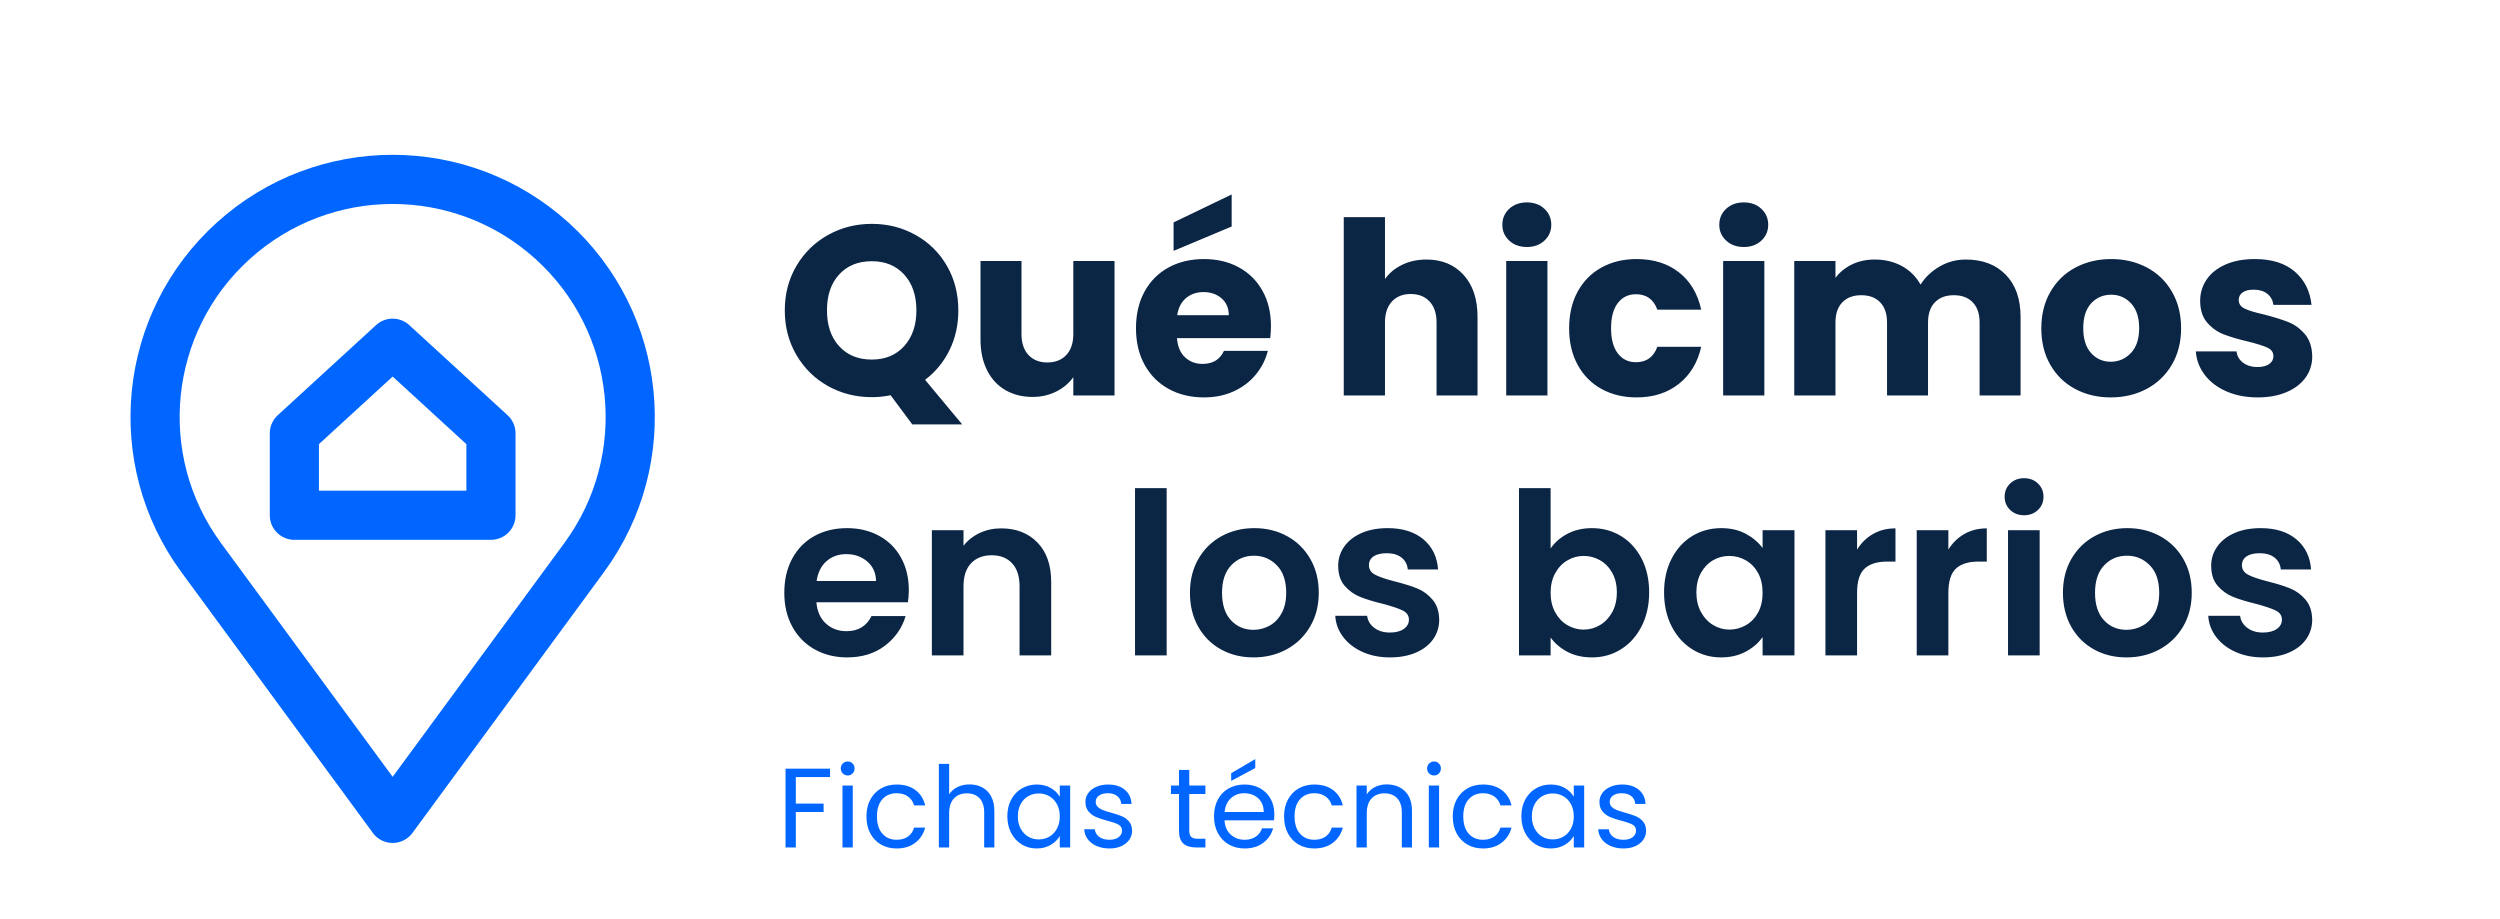
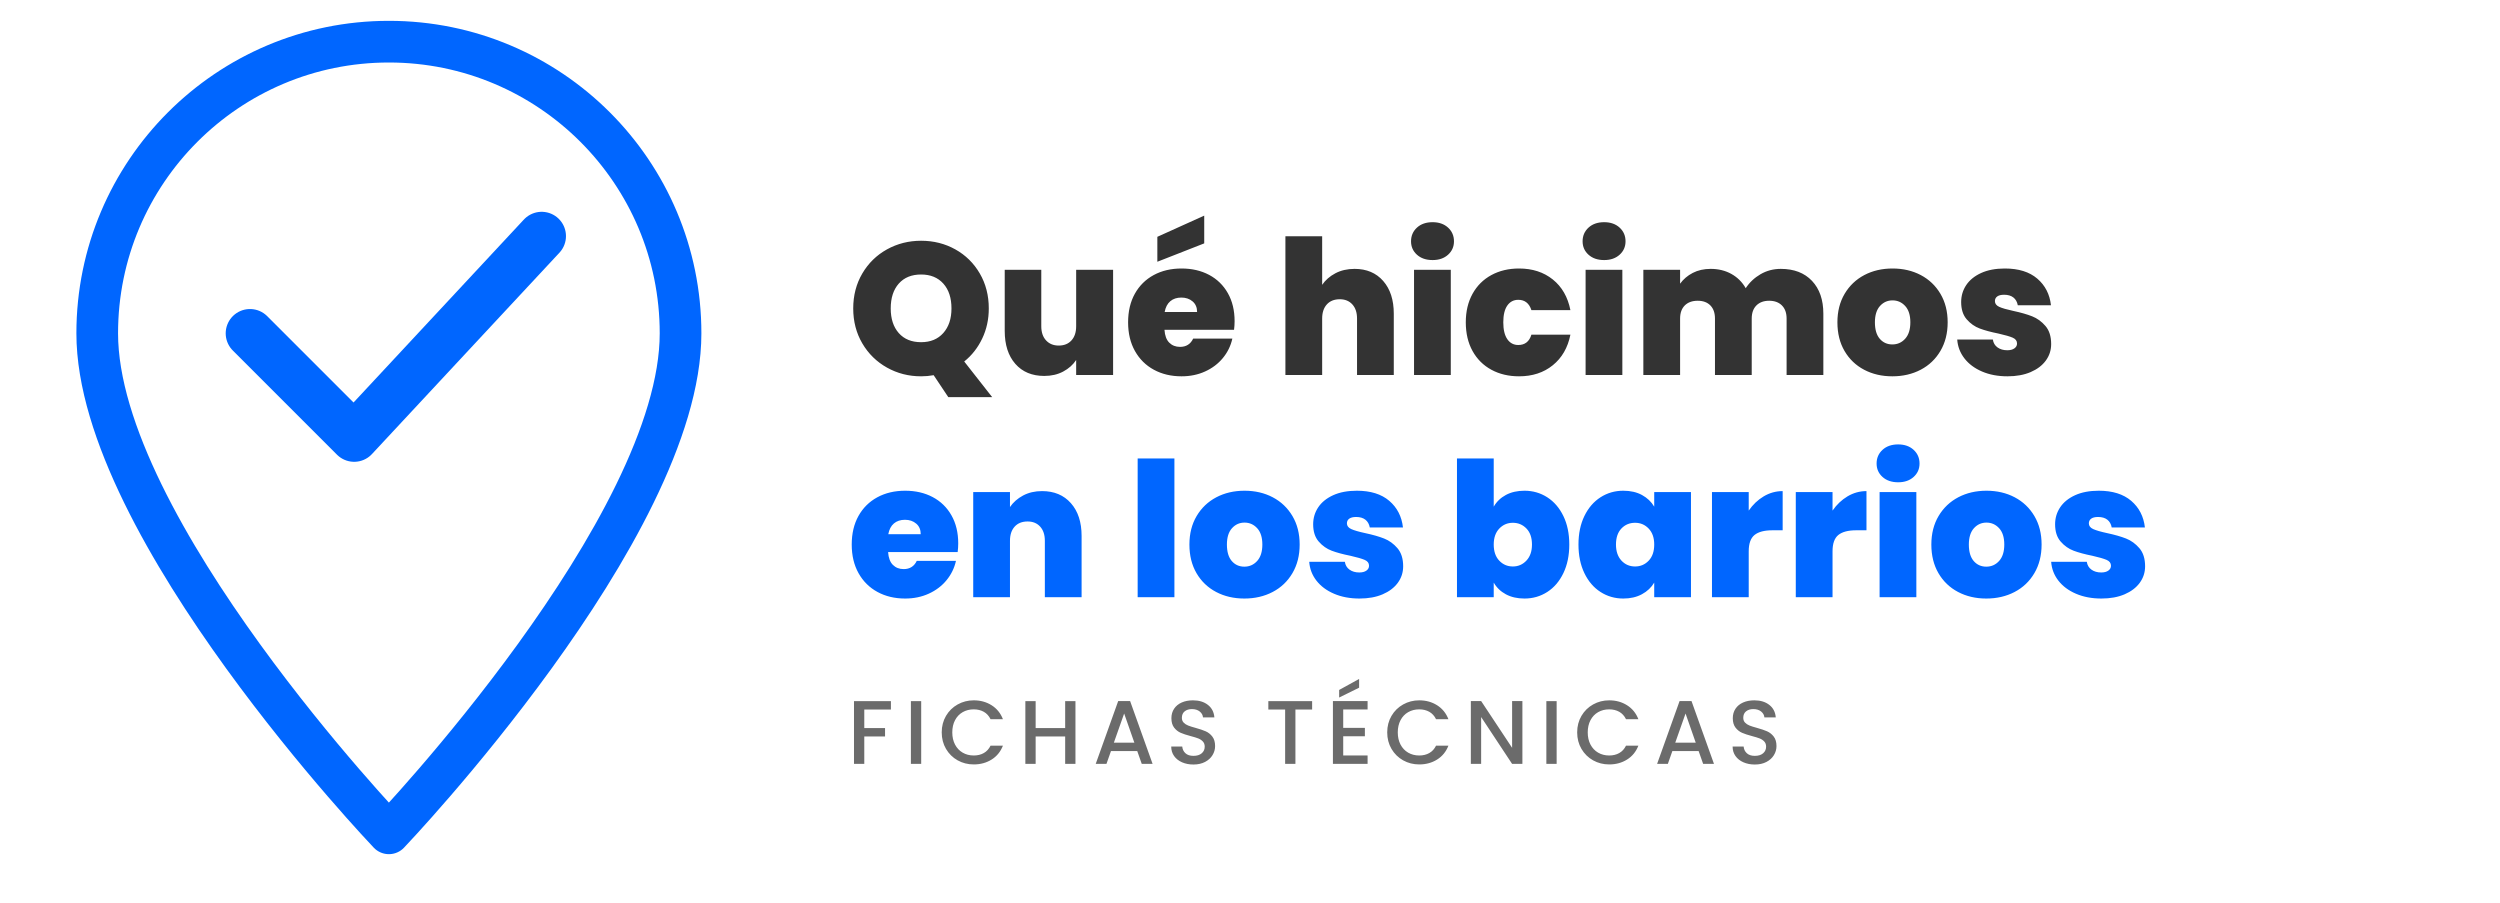
- <svg xmlns="http://www.w3.org/2000/svg" viewBox="0 0 354 130" width="354" height="130">
-   <g transform="translate(-2.4 8) scale(1.16)">
-     <g fill="none" stroke="#0066ff" stroke-width="6" stroke-linecap="round" stroke-linejoin="round">
-       <path d="M50.00 93.00 L73.38 61.16 A29.00 29.00 0 1 0 26.62 61.16 Z" />
-       <path d="M38 46 L50 35 L62 46 V56 H38 Z" />
-     </g>
-   </g>
-   <path d="M129.181 60.096 126.11 55.966Q124.744 56.239 123.447 56.239Q120.069 56.239 117.253 54.669Q114.437 53.099 112.782 50.283Q111.126 47.467 111.126 43.952Q111.126 40.436 112.782 37.638Q114.437 34.839 117.253 33.269Q120.069 31.699 123.447 31.699Q126.826 31.699 129.642 33.269Q132.458 34.839 134.079 37.638Q135.7 40.436 135.7 43.952Q135.7 47.024 134.455 49.566Q133.209 52.109 130.99 53.782L136.246 60.096ZM123.447 50.915Q126.314 50.915 128.038 49.003Q129.762 47.092 129.762 43.952Q129.762 40.778 128.038 38.883Q126.314 36.989 123.447 36.989Q120.546 36.989 118.823 38.866Q117.099 40.744 117.099 43.952Q117.099 47.126 118.823 49.02Q120.546 50.915 123.447 50.915ZM157.817 36.955V56.0H151.981V53.406Q151.093 54.669 149.575 55.437Q148.056 56.205 146.213 56.205Q144.028 56.205 142.356 55.232Q140.683 54.259 139.762 52.416Q138.84 50.573 138.84 48.082V36.955H144.643V47.297Q144.643 49.208 145.632 50.266Q146.622 51.324 148.295 51.324Q150.001 51.324 150.991 50.266Q151.981 49.208 151.981 47.297V36.955ZM179.865 47.877H166.657Q166.793 49.652 167.8 50.59Q168.807 51.529 170.275 51.529Q172.459 51.529 173.312 49.686H179.524Q179.046 51.563 177.801 53.065Q176.555 54.567 174.678 55.42Q172.8 56.273 170.48 56.273Q167.681 56.273 165.496 55.078Q163.312 53.884 162.083 51.665Q160.855 49.447 160.855 46.478Q160.855 43.508 162.066 41.29Q163.278 39.071 165.462 37.877Q167.647 36.682 170.48 36.682Q173.244 36.682 175.394 37.842Q177.545 39.003 178.756 41.153Q179.968 43.303 179.968 46.17Q179.968 46.99 179.865 47.877ZM173.995 44.634Q173.995 43.133 172.971 42.245Q171.947 41.358 170.411 41.358Q168.944 41.358 167.937 42.211Q166.93 43.064 166.691 44.634ZM174.405 32.074 166.179 35.522V31.494L174.405 27.535ZM209.218 44.873V56.0H203.416V45.658Q203.416 43.747 202.426 42.689Q201.436 41.631 199.764 41.631Q198.091 41.631 197.101 42.689Q196.112 43.747 196.112 45.658V56.0H190.275V30.743H196.112V39.515Q196.999 38.252 198.535 37.501Q200.071 36.75 201.982 36.75Q205.259 36.75 207.238 38.918Q209.218 41.085 209.218 44.873ZM212.733 31.835Q212.733 30.47 213.706 29.566Q214.679 28.661 216.215 28.661Q217.716 28.661 218.689 29.566Q219.662 30.47 219.662 31.835Q219.662 33.167 218.689 34.071Q217.716 34.976 216.215 34.976Q214.679 34.976 213.706 34.071Q212.733 33.167 212.733 31.835ZM219.116 36.955V56.0H213.279V36.955ZM231.744 36.682Q235.328 36.682 237.734 38.559Q240.14 40.436 240.891 43.849H234.679Q233.894 41.665 231.642 41.665Q230.038 41.665 229.082 42.911Q228.126 44.157 228.126 46.478Q228.126 48.798 229.082 50.044Q230.038 51.29 231.642 51.29Q233.894 51.29 234.679 49.106H240.891Q240.14 52.45 237.717 54.362Q235.294 56.273 231.744 56.273Q228.945 56.273 226.778 55.078Q224.611 53.884 223.399 51.665Q222.188 49.447 222.188 46.478Q222.188 43.508 223.399 41.29Q224.611 39.071 226.778 37.877Q228.945 36.682 231.744 36.682ZM243.451 31.835Q243.451 30.47 244.424 29.566Q245.396 28.661 246.932 28.661Q248.434 28.661 249.407 29.566Q250.379 30.47 250.379 31.835Q250.379 33.167 249.407 34.071Q248.434 34.976 246.932 34.976Q245.396 34.976 244.424 34.071Q243.451 33.167 243.451 31.835ZM249.833 36.955V56.0H243.997V36.955ZM286.114 44.873V56.0H280.312V45.658Q280.312 43.815 279.339 42.808Q278.367 41.802 276.66 41.802Q274.954 41.802 273.981 42.808Q273.008 43.815 273.008 45.658V56.0H267.206V45.658Q267.206 43.815 266.233 42.808Q265.26 41.802 263.554 41.802Q261.847 41.802 260.875 42.808Q259.902 43.815 259.902 45.658V56.0H254.066V36.955H259.902V39.344Q260.789 38.15 262.223 37.45Q263.656 36.75 265.465 36.75Q267.615 36.75 269.305 37.672Q270.994 38.593 271.95 40.3Q272.94 38.73 274.646 37.74Q276.353 36.75 278.367 36.75Q281.916 36.75 284.015 38.901Q286.114 41.051 286.114 44.873ZM289.05 46.478Q289.05 43.542 290.346 41.307Q291.643 39.071 293.896 37.877Q296.149 36.682 298.947 36.682Q301.746 36.682 303.999 37.877Q306.251 39.071 307.548 41.307Q308.845 43.542 308.845 46.478Q308.845 49.413 307.531 51.648Q306.217 53.884 303.948 55.078Q301.678 56.273 298.879 56.273Q296.08 56.273 293.845 55.078Q291.609 53.884 290.329 51.665Q289.05 49.447 289.05 46.478ZM302.907 46.478Q302.907 44.191 301.763 42.962Q300.62 41.733 298.947 41.733Q297.241 41.733 296.115 42.945Q294.988 44.157 294.988 46.478Q294.988 48.764 296.097 49.993Q297.207 51.222 298.879 51.222Q300.552 51.222 301.729 49.993Q302.907 48.764 302.907 46.478ZM310.927 49.754H316.695Q316.798 50.744 317.617 51.358Q318.436 51.973 319.631 51.973Q320.723 51.973 321.32 51.546Q321.917 51.119 321.917 50.437Q321.917 49.618 321.064 49.225Q320.211 48.833 318.299 48.355Q316.252 47.877 314.886 47.348Q313.521 46.819 312.531 45.675Q311.542 44.532 311.542 42.587Q311.542 40.948 312.446 39.6Q313.351 38.252 315.108 37.467Q316.866 36.682 319.289 36.682Q322.873 36.682 324.938 38.457Q327.003 40.232 327.31 43.167H321.917Q321.781 42.177 321.047 41.597Q320.313 41.017 319.119 41.017Q318.095 41.017 317.549 41.409Q317.003 41.802 317.003 42.484Q317.003 43.303 317.873 43.713Q318.743 44.123 320.586 44.532Q322.702 45.078 324.033 45.607Q325.365 46.136 326.371 47.314Q327.378 48.491 327.412 50.471Q327.412 52.143 326.474 53.457Q325.535 54.771 323.777 55.522Q322.02 56.273 319.699 56.273Q317.207 56.273 315.262 55.42Q313.316 54.567 312.19 53.082Q311.064 51.597 310.927 49.754Z" fill="#0b2545" />
-   <path d="M128.56 85.28H115.6Q115.76 87.2 116.944 88.288Q118.128 89.376 119.856 89.376Q122.352 89.376 123.408 87.232H128.24Q127.472 89.792 125.296 91.44Q123.12 93.088 119.952 93.088Q117.392 93.088 115.36 91.952Q113.328 90.816 112.192 88.736Q111.056 86.656 111.056 83.936Q111.056 81.184 112.176 79.104Q113.296 77.024 115.312 75.904Q117.328 74.784 119.952 74.784Q122.48 74.784 124.48 75.872Q126.48 76.96 127.584 78.96Q128.688 80.96 128.688 83.552Q128.688 84.512 128.56 85.28ZM124.048 82.272Q124.016 80.544 122.8 79.504Q121.584 78.464 119.824 78.464Q118.16 78.464 117.024 79.472Q115.888 80.48 115.632 82.272ZM148.848 82.4V92.8H144.368V83.008Q144.368 80.896 143.312 79.76Q142.256 78.624 140.432 78.624Q138.576 78.624 137.504 79.76Q136.432 80.896 136.432 83.008V92.8H131.952V75.072H136.432V77.28Q137.328 76.128 138.72 75.472Q140.112 74.816 141.776 74.816Q144.944 74.816 146.896 76.816Q148.848 78.816 148.848 82.4ZM165.2 69.12V92.8H160.72V69.12ZM168.496 83.936Q168.496 81.216 169.696 79.136Q170.896 77.056 172.976 75.92Q175.056 74.784 177.616 74.784Q180.176 74.784 182.256 75.92Q184.336 77.056 185.536 79.136Q186.736 81.216 186.736 83.936Q186.736 86.656 185.504 88.736Q184.272 90.816 182.176 91.952Q180.08 93.088 177.488 93.088Q174.928 93.088 172.88 91.952Q170.832 90.816 169.664 88.736Q168.496 86.656 168.496 83.936ZM182.128 83.936Q182.128 81.408 180.8 80.048Q179.472 78.688 177.552 78.688Q175.632 78.688 174.336 80.048Q173.04 81.408 173.04 83.936Q173.04 86.464 174.304 87.824Q175.568 89.184 177.488 89.184Q178.704 89.184 179.776 88.592Q180.848 88.0 181.488 86.816Q182.128 85.632 182.128 83.936ZM189.072 87.2H193.584Q193.712 88.224 194.592 88.896Q195.472 89.568 196.784 89.568Q198.064 89.568 198.784 89.056Q199.504 88.544 199.504 87.744Q199.504 86.88 198.624 86.448Q197.744 86.016 195.824 85.504Q193.84 85.024 192.576 84.512Q191.312 84.0 190.4 82.944Q189.488 81.888 189.488 80.096Q189.488 78.624 190.336 77.408Q191.184 76.192 192.768 75.488Q194.352 74.784 196.496 74.784Q199.664 74.784 201.552 76.368Q203.44 77.952 203.632 80.64H199.344Q199.248 79.584 198.464 78.96Q197.68 78.336 196.368 78.336Q195.152 78.336 194.496 78.784Q193.84 79.232 193.84 80.032Q193.84 80.928 194.736 81.392Q195.632 81.856 197.52 82.336Q199.44 82.816 200.688 83.328Q201.936 83.84 202.848 84.912Q203.76 85.984 203.792 87.744Q203.792 89.28 202.944 90.496Q202.096 91.712 200.512 92.4Q198.928 93.088 196.816 93.088Q194.64 93.088 192.912 92.304Q191.184 91.52 190.176 90.176Q189.168 88.832 189.072 87.2ZM225.424 74.784Q227.696 74.784 229.536 75.904Q231.376 77.024 232.448 79.088Q233.52 81.152 233.52 83.872Q233.52 86.592 232.448 88.688Q231.376 90.784 229.536 91.936Q227.696 93.088 225.424 93.088Q223.44 93.088 221.952 92.304Q220.464 91.52 219.568 90.272V92.8H215.088V69.12H219.568V77.664Q220.432 76.384 221.952 75.584Q223.472 74.784 225.424 74.784ZM224.24 78.72Q223.024 78.72 221.952 79.344Q220.88 79.968 220.224 81.152Q219.568 82.336 219.568 83.936Q219.568 85.536 220.224 86.72Q220.88 87.904 221.952 88.528Q223.024 89.152 224.24 89.152Q225.488 89.152 226.56 88.512Q227.632 87.872 228.288 86.688Q228.944 85.504 228.944 83.872Q228.944 82.272 228.288 81.104Q227.632 79.936 226.56 79.328Q225.488 78.72 224.24 78.72ZM243.728 74.784Q245.712 74.784 247.2 75.584Q248.688 76.384 249.584 77.6V75.072H254.096V92.8H249.584V90.208Q248.72 91.456 247.2 92.272Q245.68 93.088 243.696 93.088Q241.456 93.088 239.616 91.936Q237.776 90.784 236.704 88.688Q235.632 86.592 235.632 83.872Q235.632 81.184 236.704 79.104Q237.776 77.024 239.616 75.904Q241.456 74.784 243.728 74.784ZM244.88 78.72Q243.632 78.72 242.576 79.328Q241.52 79.936 240.864 81.104Q240.208 82.272 240.208 83.872Q240.208 85.472 240.864 86.672Q241.52 87.872 242.592 88.512Q243.664 89.152 244.88 89.152Q246.128 89.152 247.216 88.528Q248.304 87.904 248.944 86.736Q249.584 85.568 249.584 83.936Q249.584 82.304 248.944 81.136Q248.304 79.968 247.216 79.344Q246.128 78.72 244.88 78.72ZM268.4 74.816V79.52H267.216Q265.104 79.52 264.032 80.512Q262.96 81.504 262.96 83.968V92.8H258.48V75.072H262.96V77.824Q263.824 76.416 265.216 75.616Q266.608 74.816 268.4 74.816ZM281.328 74.816V79.52H280.144Q278.032 79.52 276.96 80.512Q275.888 81.504 275.888 83.968V92.8H271.408V75.072H275.888V77.824Q276.752 76.416 278.144 75.616Q279.536 74.816 281.328 74.816ZM283.856 70.336Q283.856 69.216 284.64 68.464Q285.424 67.712 286.608 67.712Q287.792 67.712 288.576 68.464Q289.36 69.216 289.36 70.336Q289.36 71.456 288.576 72.208Q287.792 72.96 286.608 72.96Q285.424 72.96 284.64 72.208Q283.856 71.456 283.856 70.336ZM288.816 75.072V92.8H284.336V75.072ZM292.112 83.936Q292.112 81.216 293.312 79.136Q294.512 77.056 296.592 75.92Q298.672 74.784 301.232 74.784Q303.792 74.784 305.872 75.92Q307.952 77.056 309.152 79.136Q310.352 81.216 310.352 83.936Q310.352 86.656 309.12 88.736Q307.888 90.816 305.792 91.952Q303.696 93.088 301.104 93.088Q298.544 93.088 296.496 91.952Q294.448 90.816 293.28 88.736Q292.112 86.656 292.112 83.936ZM305.744 83.936Q305.744 81.408 304.416 80.048Q303.088 78.688 301.168 78.688Q299.248 78.688 297.952 80.048Q296.656 81.408 296.656 83.936Q296.656 86.464 297.92 87.824Q299.184 89.184 301.104 89.184Q302.32 89.184 303.392 88.592Q304.464 88.0 305.104 86.816Q305.744 85.632 305.744 83.936ZM312.688 87.2H317.2Q317.328 88.224 318.208 88.896Q319.088 89.568 320.4 89.568Q321.68 89.568 322.4 89.056Q323.12 88.544 323.12 87.744Q323.12 86.88 322.24 86.448Q321.36 86.016 319.44 85.504Q317.456 85.024 316.192 84.512Q314.928 84.0 314.016 82.944Q313.104 81.888 313.104 80.096Q313.104 78.624 313.952 77.408Q314.8 76.192 316.384 75.488Q317.968 74.784 320.112 74.784Q323.28 74.784 325.168 76.368Q327.056 77.952 327.248 80.64H322.96Q322.864 79.584 322.08 78.96Q321.296 78.336 319.984 78.336Q318.768 78.336 318.112 78.784Q317.456 79.232 317.456 80.032Q317.456 80.928 318.352 81.392Q319.248 81.856 321.136 82.336Q323.056 82.816 324.304 83.328Q325.552 83.84 326.464 84.912Q327.376 85.984 327.408 87.744Q327.408 89.28 326.56 90.496Q325.712 91.712 324.128 92.4Q322.544 93.088 320.432 93.088Q318.256 93.088 316.528 92.304Q314.8 91.52 313.792 90.176Q312.784 88.832 312.688 87.2Z" fill="#0b2545" />
-   <path d="M117.536 108.848V110.032H112.688V113.792H116.624V114.976H112.688V120.0H111.232V108.848ZM119.056 108.816Q119.056 108.4 119.344 108.112Q119.632 107.824 120.048 107.824Q120.448 107.824 120.728 108.112Q121.008 108.4 121.008 108.816Q121.008 109.232 120.728 109.52Q120.448 109.808 120.048 109.808Q119.632 109.808 119.344 109.52Q119.056 109.232 119.056 108.816ZM120.752 111.232V120.0H119.296V111.232ZM126.96 111.088Q128.576 111.088 129.624 111.872Q130.672 112.656 131.008 114.048H129.44Q129.216 113.248 128.568 112.784Q127.92 112.32 126.96 112.32Q125.712 112.32 124.944 113.176Q124.176 114.032 124.176 115.6Q124.176 117.184 124.944 118.048Q125.712 118.912 126.96 118.912Q127.92 118.912 128.56 118.464Q129.2 118.016 129.44 117.184H131.008Q130.656 118.528 129.6 119.336Q128.544 120.144 126.96 120.144Q125.712 120.144 124.744 119.584Q123.776 119.024 123.232 118.0Q122.688 116.976 122.688 115.6Q122.688 114.24 123.232 113.224Q123.776 112.208 124.744 111.648Q125.712 111.088 126.96 111.088ZM140.8 114.832V120.0H139.36V115.04Q139.36 113.728 138.704 113.032Q138.048 112.336 136.912 112.336Q135.76 112.336 135.08 113.056Q134.4 113.776 134.4 115.152V120.0H132.944V108.16H134.4V112.48Q134.832 111.808 135.592 111.44Q136.352 111.072 137.296 111.072Q138.288 111.072 139.088 111.496Q139.888 111.92 140.344 112.768Q140.8 113.616 140.8 114.832ZM146.8 111.088Q147.952 111.088 148.8 111.584Q149.648 112.08 150.064 112.832V111.232H151.536V120.0H150.064V118.368Q149.632 119.136 148.776 119.64Q147.92 120.144 146.784 120.144Q145.616 120.144 144.672 119.568Q143.728 118.992 143.184 117.952Q142.64 116.912 142.64 115.584Q142.64 114.24 143.184 113.224Q143.728 112.208 144.68 111.648Q145.632 111.088 146.8 111.088ZM147.088 112.352Q146.272 112.352 145.6 112.736Q144.928 113.12 144.528 113.856Q144.128 114.592 144.128 115.584Q144.128 116.592 144.528 117.336Q144.928 118.08 145.6 118.472Q146.272 118.864 147.088 118.864Q147.904 118.864 148.584 118.472Q149.264 118.08 149.664 117.336Q150.064 116.592 150.064 115.6Q150.064 114.608 149.664 113.872Q149.264 113.136 148.584 112.744Q147.904 112.352 147.088 112.352ZM153.52 117.424H155.024Q155.088 118.08 155.64 118.496Q156.192 118.912 157.088 118.912Q157.92 118.912 158.4 118.544Q158.88 118.176 158.88 117.616Q158.88 117.04 158.368 116.76Q157.856 116.48 156.784 116.208Q155.808 115.952 155.192 115.688Q154.576 115.424 154.136 114.904Q153.696 114.384 153.696 113.536Q153.696 112.864 154.096 112.304Q154.496 111.744 155.232 111.416Q155.968 111.088 156.912 111.088Q158.368 111.088 159.264 111.824Q160.16 112.56 160.224 113.84H158.768Q158.72 113.152 158.216 112.736Q157.712 112.32 156.864 112.32Q156.08 112.32 155.616 112.656Q155.152 112.992 155.152 113.536Q155.152 113.968 155.432 114.248Q155.712 114.528 156.136 114.696Q156.56 114.864 157.312 115.072Q158.256 115.328 158.848 115.576Q159.44 115.824 159.864 116.32Q160.288 116.816 160.304 117.616Q160.304 118.336 159.904 118.912Q159.504 119.488 158.776 119.816Q158.048 120.144 157.104 120.144Q156.096 120.144 155.296 119.8Q154.496 119.456 154.032 118.84Q153.568 118.224 153.52 117.424ZM168.4 112.432V117.6Q168.4 118.24 168.672 118.504Q168.944 118.768 169.616 118.768H170.688V120.0H169.376Q168.16 120.0 167.552 119.44Q166.944 118.88 166.944 117.6V112.432H165.808V111.232H166.944V109.024H168.4V111.232H170.688V112.432ZM180.4 116.16H173.392Q173.472 117.456 174.28 118.184Q175.088 118.912 176.24 118.912Q177.184 118.912 177.816 118.472Q178.448 118.032 178.704 117.296H180.272Q179.92 118.56 178.864 119.352Q177.808 120.144 176.24 120.144Q174.992 120.144 174.008 119.584Q173.024 119.024 172.464 117.992Q171.904 116.96 171.904 115.6Q171.904 114.24 172.448 113.216Q172.992 112.192 173.976 111.64Q174.96 111.088 176.24 111.088Q177.488 111.088 178.448 111.632Q179.408 112.176 179.928 113.128Q180.448 114.08 180.448 115.28Q180.448 115.696 180.4 116.16ZM176.176 112.32Q175.072 112.32 174.296 113.024Q173.52 113.728 173.408 114.976H178.944Q178.944 114.144 178.576 113.544Q178.208 112.944 177.576 112.632Q176.944 112.32 176.176 112.32ZM177.744 108.752 174.336 110.576V109.488L177.744 107.488ZM186.096 111.088Q187.712 111.088 188.76 111.872Q189.808 112.656 190.144 114.048H188.576Q188.352 113.248 187.704 112.784Q187.056 112.32 186.096 112.32Q184.848 112.32 184.08 113.176Q183.312 114.032 183.312 115.6Q183.312 117.184 184.08 118.048Q184.848 118.912 186.096 118.912Q187.056 118.912 187.696 118.464Q188.336 118.016 188.576 117.184H190.144Q189.792 118.528 188.736 119.336Q187.68 120.144 186.096 120.144Q184.848 120.144 183.88 119.584Q182.912 119.024 182.368 118.0Q181.824 116.976 181.824 115.6Q181.824 114.24 182.368 113.224Q182.912 112.208 183.88 111.648Q184.848 111.088 186.096 111.088ZM199.936 114.832V120.0H198.496V115.04Q198.496 113.728 197.84 113.032Q197.184 112.336 196.048 112.336Q194.896 112.336 194.216 113.056Q193.536 113.776 193.536 115.152V120.0H192.08V111.232H193.536V112.48Q193.968 111.808 194.712 111.44Q195.456 111.072 196.352 111.072Q197.952 111.072 198.944 112.04Q199.936 113.008 199.936 114.832ZM202.08 108.816Q202.08 108.4 202.368 108.112Q202.656 107.824 203.072 107.824Q203.472 107.824 203.752 108.112Q204.032 108.4 204.032 108.816Q204.032 109.232 203.752 109.52Q203.472 109.808 203.072 109.808Q202.656 109.808 202.368 109.52Q202.08 109.232 202.08 108.816ZM203.776 111.232V120.0H202.32V111.232ZM209.984 111.088Q211.6 111.088 212.648 111.872Q213.696 112.656 214.032 114.048H212.464Q212.24 113.248 211.592 112.784Q210.944 112.32 209.984 112.32Q208.736 112.32 207.968 113.176Q207.2 114.032 207.2 115.6Q207.2 117.184 207.968 118.048Q208.736 118.912 209.984 118.912Q210.944 118.912 211.584 118.464Q212.224 118.016 212.464 117.184H214.032Q213.68 118.528 212.624 119.336Q211.568 120.144 209.984 120.144Q208.736 120.144 207.768 119.584Q206.8 119.024 206.256 118.0Q205.712 116.976 205.712 115.6Q205.712 114.24 206.256 113.224Q206.8 112.208 207.768 111.648Q208.736 111.088 209.984 111.088ZM219.584 111.088Q220.736 111.088 221.584 111.584Q222.432 112.08 222.848 112.832V111.232H224.32V120.0H222.848V118.368Q222.416 119.136 221.56 119.64Q220.704 120.144 219.568 120.144Q218.4 120.144 217.456 119.568Q216.512 118.992 215.968 117.952Q215.424 116.912 215.424 115.584Q215.424 114.24 215.968 113.224Q216.512 112.208 217.464 111.648Q218.416 111.088 219.584 111.088ZM219.872 112.352Q219.056 112.352 218.384 112.736Q217.712 113.12 217.312 113.856Q216.912 114.592 216.912 115.584Q216.912 116.592 217.312 117.336Q217.712 118.08 218.384 118.472Q219.056 118.864 219.872 118.864Q220.688 118.864 221.368 118.472Q222.048 118.08 222.448 117.336Q222.848 116.592 222.848 115.6Q222.848 114.608 222.448 113.872Q222.048 113.136 221.368 112.744Q220.688 112.352 219.872 112.352ZM226.304 117.424H227.808Q227.872 118.08 228.424 118.496Q228.976 118.912 229.872 118.912Q230.704 118.912 231.184 118.544Q231.664 118.176 231.664 117.616Q231.664 117.04 231.152 116.76Q230.64 116.48 229.568 116.208Q228.592 115.952 227.976 115.688Q227.36 115.424 226.92 114.904Q226.48 114.384 226.48 113.536Q226.48 112.864 226.88 112.304Q227.28 111.744 228.016 111.416Q228.752 111.088 229.696 111.088Q231.152 111.088 232.048 111.824Q232.944 112.56 233.008 113.84H231.552Q231.504 113.152 231.0 112.736Q230.496 112.32 229.648 112.32Q228.864 112.32 228.4 112.656Q227.936 112.992 227.936 113.536Q227.936 113.968 228.216 114.248Q228.496 114.528 228.92 114.696Q229.344 114.864 230.096 115.072Q231.04 115.328 231.632 115.576Q232.224 115.824 232.648 116.32Q233.072 116.816 233.088 117.616Q233.088 118.336 232.688 118.912Q232.288 119.488 231.56 119.816Q230.832 120.144 229.888 120.144Q228.88 120.144 228.08 119.8Q227.28 119.456 226.816 118.84Q226.352 118.224 226.304 117.424Z" fill="#0066ff" />
+ <svg xmlns="http://www.w3.org/2000/svg" viewBox="0 0 360 130" width="360" height="130">
+   <path d="M56 120 C56 120 14 76 14 48 A42 42 0 0 1 98 48 C98 76 56 120 56 120 Z" fill="none" stroke="#0066ff" stroke-width="6" stroke-linejoin="round" />
+   <path d="M36 48 L51 63 L78 34" fill="none" stroke="#0066ff" stroke-width="7" stroke-linecap="round" stroke-linejoin="round" />
+   <path fill="#333333" d="M136.553 57.186 134.447 54.027Q133.556 54.189 132.638 54.189Q129.965 54.189 127.724 52.933Q125.483 51.678 124.174 49.45Q122.864 47.223 122.864 44.415Q122.864 41.607 124.174 39.38Q125.483 37.152 127.724 35.91Q129.965 34.668 132.638 34.668Q135.338 34.668 137.565 35.91Q139.793 37.152 141.089 39.38Q142.385 41.607 142.385 44.415Q142.385 46.764 141.44 48.748Q140.495 50.733 138.848 52.056L142.871 57.186ZM132.638 49.275Q134.663 49.275 135.838 47.952Q137.012 46.629 137.012 44.415Q137.012 42.147 135.838 40.837Q134.663 39.528 132.638 39.528Q130.586 39.528 129.425 40.837Q128.264 42.147 128.264 44.415Q128.264 46.656 129.425 47.965Q130.586 49.275 132.638 49.275Z M160.286 38.853V54.0H154.967V51.84Q154.292 52.866 153.104 53.501Q151.916 54.135 150.377 54.135Q147.731 54.135 146.206 52.394Q144.68 50.652 144.68 47.655V38.853H149.945V46.98Q149.945 48.276 150.634 49.019Q151.322 49.761 152.456 49.761Q153.617 49.761 154.292 49.019Q154.967 48.276 154.967 46.98V38.853Z M177.701 47.493H167.684Q167.765 48.735 168.373 49.343Q168.98 49.95 169.925 49.95Q171.248 49.95 171.815 48.762H177.458Q177.107 50.328 176.094 51.556Q175.082 52.785 173.543 53.487Q172.004 54.189 170.141 54.189Q167.9 54.189 166.159 53.244Q164.417 52.299 163.431 50.544Q162.446 48.789 162.446 46.413Q162.446 44.037 163.418 42.296Q164.39 40.554 166.132 39.609Q167.873 38.664 170.141 38.664Q172.382 38.664 174.11 39.582Q175.838 40.5 176.81 42.215Q177.782 43.929 177.782 46.251Q177.782 46.872 177.701 47.493ZM172.382 44.928Q172.382 43.956 171.734 43.403Q171.086 42.849 170.114 42.849Q169.142 42.849 168.521 43.376Q167.9 43.902 167.711 44.928ZM173.408 35.046 166.658 37.692V34.101L173.408 31.05Z  M200.705 45.171V54.0H195.413V45.873Q195.413 44.577 194.738 43.834Q194.063 43.092 192.929 43.092Q191.741 43.092 191.066 43.834Q190.391 44.577 190.391 45.873V54.0H185.099V34.02H190.391V41.013Q191.093 39.987 192.295 39.353Q193.496 38.718 195.062 38.718Q197.654 38.718 199.18 40.46Q200.705 42.201 200.705 45.171Z M203.189 34.749Q203.189 33.561 204.04 32.778Q204.89 31.995 206.294 31.995Q207.671 31.995 208.522 32.778Q209.372 33.561 209.372 34.749Q209.372 35.91 208.522 36.679Q207.671 37.449 206.294 37.449Q204.89 37.449 204.04 36.679Q203.189 35.91 203.189 34.749ZM208.913 38.853V54.0H203.621V38.853Z M218.741 38.664Q221.63 38.664 223.601 40.243Q225.572 41.823 226.139 44.658H220.523Q220.037 43.173 218.633 43.173Q217.634 43.173 217.054 43.996Q216.473 44.82 216.473 46.413Q216.473 48.006 217.054 48.843Q217.634 49.68 218.633 49.68Q220.064 49.68 220.523 48.195H226.139Q225.572 51.003 223.601 52.596Q221.63 54.189 218.741 54.189Q216.5 54.189 214.759 53.244Q213.017 52.299 212.045 50.544Q211.073 48.789 211.073 46.413Q211.073 44.064 212.045 42.309Q213.017 40.554 214.759 39.609Q216.5 38.664 218.741 38.664Z M227.894 34.749Q227.894 33.561 228.745 32.778Q229.595 31.995 230.999 31.995Q232.376 31.995 233.227 32.778Q234.077 33.561 234.077 34.749Q234.077 35.91 233.227 36.679Q232.376 37.449 230.999 37.449Q229.595 37.449 228.745 36.679Q227.894 35.91 227.894 34.749ZM233.618 38.853V54.0H228.326V38.853Z M262.562 45.171V54.0H257.27V45.873Q257.27 44.658 256.595 43.983Q255.92 43.308 254.759 43.308Q253.598 43.308 252.923 43.983Q252.248 44.658 252.248 45.873V54.0H246.956V45.873Q246.956 44.658 246.295 43.983Q245.633 43.308 244.472 43.308Q243.284 43.308 242.609 43.983Q241.934 44.658 241.934 45.873V54.0H236.642V38.853H241.934V40.851Q242.636 39.879 243.757 39.299Q244.877 38.718 246.335 38.718Q248.009 38.718 249.319 39.447Q250.628 40.176 251.384 41.499Q252.194 40.257 253.517 39.487Q254.84 38.718 256.433 38.718Q259.295 38.718 260.928 40.446Q262.562 42.174 262.562 45.171Z M264.587 46.413Q264.587 44.064 265.627 42.309Q266.666 40.554 268.462 39.609Q270.257 38.664 272.525 38.664Q274.793 38.664 276.589 39.609Q278.384 40.554 279.423 42.309Q280.463 44.064 280.463 46.413Q280.463 48.762 279.423 50.531Q278.384 52.299 276.575 53.244Q274.766 54.189 272.498 54.189Q270.23 54.189 268.435 53.244Q266.639 52.299 265.613 50.544Q264.587 48.789 264.587 46.413ZM275.09 46.413Q275.09 44.874 274.348 44.064Q273.605 43.254 272.525 43.254Q271.445 43.254 270.716 44.064Q269.987 44.874 269.987 46.413Q269.987 47.979 270.689 48.789Q271.391 49.599 272.498 49.599Q273.605 49.599 274.348 48.776Q275.09 47.952 275.09 46.413Z M281.84 48.897H286.97Q287.078 49.626 287.645 50.031Q288.212 50.436 289.049 50.436Q289.697 50.436 290.075 50.166Q290.453 49.896 290.453 49.464Q290.453 48.897 289.832 48.627Q289.211 48.357 287.78 48.033Q286.16 47.709 285.08 47.304Q284 46.899 283.204 45.981Q282.407 45.063 282.407 43.497Q282.407 42.147 283.136 41.053Q283.865 39.96 285.283 39.312Q286.7 38.664 288.698 38.664Q291.668 38.664 293.369 40.122Q295.07 41.58 295.34 43.956H290.561Q290.426 43.227 289.927 42.836Q289.427 42.444 288.59 42.444Q287.942 42.444 287.605 42.687Q287.267 42.93 287.267 43.362Q287.267 43.902 287.888 44.186Q288.509 44.469 289.886 44.766Q291.533 45.117 292.627 45.549Q293.72 45.981 294.544 46.939Q295.367 47.898 295.367 49.545Q295.367 50.868 294.598 51.921Q293.828 52.974 292.411 53.581Q290.993 54.189 289.076 54.189Q287.024 54.189 285.418 53.501Q283.811 52.812 282.88 51.611Q281.948 50.409 281.84 48.897Z" />
+   <path fill="#0066ff" d="M137.903 79.493H127.886Q127.967 80.735 128.575 81.343Q129.182 81.95 130.127 81.95Q131.45 81.95 132.017 80.762H137.66Q137.309 82.328 136.296 83.556Q135.284 84.785 133.745 85.487Q132.206 86.189 130.343 86.189Q128.102 86.189 126.361 85.244Q124.619 84.299 123.633 82.544Q122.648 80.789 122.648 78.413Q122.648 76.037 123.62 74.296Q124.592 72.554 126.333 71.609Q128.075 70.664 130.343 70.664Q132.584 70.664 134.312 71.582Q136.04 72.5 137.012 74.215Q137.984 75.929 137.984 78.251Q137.984 78.872 137.903 79.493ZM132.584 76.928Q132.584 75.956 131.936 75.403Q131.288 74.849 130.316 74.849Q129.344 74.849 128.723 75.376Q128.102 75.902 127.913 76.928Z M155.75 77.171V86.0H150.458V77.873Q150.458 76.577 149.783 75.834Q149.108 75.092 147.974 75.092Q146.786 75.092 146.111 75.834Q145.436 76.577 145.436 77.873V86.0H140.144V70.853H145.436V73.013Q146.138 71.987 147.326 71.352Q148.514 70.718 150.053 70.718Q152.672 70.718 154.211 72.459Q155.75 74.201 155.75 77.171Z  M169.115 66.02V86.0H163.823V66.02Z M171.275 78.413Q171.275 76.064 172.315 74.309Q173.354 72.554 175.15 71.609Q176.945 70.664 179.213 70.664Q181.481 70.664 183.276 71.609Q185.072 72.554 186.112 74.309Q187.151 76.064 187.151 78.413Q187.151 80.762 186.112 82.531Q185.072 84.299 183.263 85.244Q181.454 86.189 179.186 86.189Q176.918 86.189 175.123 85.244Q173.327 84.299 172.301 82.544Q171.275 80.789 171.275 78.413ZM181.778 78.413Q181.778 76.874 181.036 76.064Q180.293 75.254 179.213 75.254Q178.133 75.254 177.404 76.064Q176.675 76.874 176.675 78.413Q176.675 79.979 177.377 80.789Q178.079 81.599 179.186 81.599Q180.293 81.599 181.036 80.775Q181.778 79.952 181.778 78.413Z M188.528 80.897H193.658Q193.766 81.626 194.333 82.031Q194.9 82.436 195.737 82.436Q196.385 82.436 196.763 82.166Q197.141 81.896 197.141 81.464Q197.141 80.897 196.52 80.627Q195.899 80.357 194.468 80.033Q192.848 79.709 191.768 79.304Q190.688 78.899 189.892 77.981Q189.095 77.063 189.095 75.497Q189.095 74.147 189.824 73.054Q190.553 71.96 191.971 71.312Q193.388 70.664 195.386 70.664Q198.356 70.664 200.057 72.122Q201.758 73.58 202.028 75.956H197.249Q197.114 75.227 196.615 74.835Q196.115 74.444 195.278 74.444Q194.63 74.444 194.293 74.687Q193.955 74.93 193.955 75.362Q193.955 75.902 194.576 76.185Q195.197 76.469 196.574 76.766Q198.221 77.117 199.315 77.549Q200.408 77.981 201.232 78.939Q202.055 79.898 202.055 81.545Q202.055 82.868 201.286 83.921Q200.516 84.974 199.099 85.582Q197.681 86.189 195.764 86.189Q193.712 86.189 192.106 85.5Q190.499 84.812 189.567 83.611Q188.636 82.409 188.528 80.897Z  M219.524 70.664Q221.333 70.664 222.805 71.609Q224.276 72.554 225.127 74.309Q225.977 76.064 225.977 78.413Q225.977 80.762 225.127 82.531Q224.276 84.299 222.805 85.244Q221.333 86.189 219.524 86.189Q217.985 86.189 216.851 85.582Q215.717 84.974 215.096 83.894V86.0H209.804V66.02H215.096V72.959Q215.717 71.879 216.851 71.272Q217.985 70.664 219.524 70.664ZM217.85 75.281Q216.689 75.281 215.893 76.118Q215.096 76.955 215.096 78.413Q215.096 79.898 215.893 80.735Q216.689 81.572 217.85 81.572Q219.011 81.572 219.808 80.721Q220.604 79.871 220.604 78.413Q220.604 76.928 219.808 76.105Q219.011 75.281 217.85 75.281Z M233.753 70.664Q235.319 70.664 236.453 71.285Q237.587 71.906 238.208 72.959V70.853H243.5V86.0H238.208V83.894Q237.587 84.947 236.44 85.568Q235.292 86.189 233.753 86.189Q231.944 86.189 230.473 85.244Q229.001 84.299 228.151 82.531Q227.3 80.762 227.3 78.413Q227.3 76.064 228.151 74.309Q229.001 72.554 230.473 71.609Q231.944 70.664 233.753 70.664ZM235.454 75.281Q234.266 75.281 233.483 76.105Q232.7 76.928 232.7 78.413Q232.7 79.871 233.483 80.721Q234.266 81.572 235.454 81.572Q236.615 81.572 237.412 80.735Q238.208 79.898 238.208 78.413Q238.208 76.955 237.412 76.118Q236.615 75.281 235.454 75.281Z M256.703 70.718V76.361H255.218Q253.49 76.361 252.653 77.036Q251.816 77.711 251.816 79.385V86.0H246.524V70.853H251.816V73.526Q252.707 72.23 253.976 71.474Q255.245 70.718 256.703 70.718Z M268.772 70.718V76.361H267.287Q265.559 76.361 264.722 77.036Q263.885 77.711 263.885 79.385V86.0H258.593V70.853H263.885V73.526Q264.776 72.23 266.045 71.474Q267.314 70.718 268.772 70.718Z M270.23 66.749Q270.23 65.561 271.081 64.778Q271.931 63.995 273.335 63.995Q274.712 63.995 275.563 64.778Q276.413 65.561 276.413 66.749Q276.413 67.91 275.563 68.679Q274.712 69.449 273.335 69.449Q271.931 69.449 271.081 68.679Q270.23 67.91 270.23 66.749ZM275.954 70.853V86.0H270.662V70.853Z M278.114 78.413Q278.114 76.064 279.154 74.309Q280.193 72.554 281.989 71.609Q283.784 70.664 286.052 70.664Q288.32 70.664 290.116 71.609Q291.911 72.554 292.951 74.309Q293.99 76.064 293.99 78.413Q293.99 80.762 292.951 82.531Q291.911 84.299 290.102 85.244Q288.293 86.189 286.025 86.189Q283.757 86.189 281.962 85.244Q280.166 84.299 279.14 82.544Q278.114 80.789 278.114 78.413ZM288.617 78.413Q288.617 76.874 287.875 76.064Q287.132 75.254 286.052 75.254Q284.972 75.254 284.243 76.064Q283.514 76.874 283.514 78.413Q283.514 79.979 284.216 80.789Q284.918 81.599 286.025 81.599Q287.132 81.599 287.875 80.775Q288.617 79.952 288.617 78.413Z M295.367 80.897H300.497Q300.605 81.626 301.172 82.031Q301.739 82.436 302.576 82.436Q303.224 82.436 303.602 82.166Q303.98 81.896 303.98 81.464Q303.98 80.897 303.359 80.627Q302.738 80.357 301.307 80.033Q299.687 79.709 298.607 79.304Q297.527 78.899 296.731 77.981Q295.934 77.063 295.934 75.497Q295.934 74.147 296.663 73.054Q297.392 71.96 298.81 71.312Q300.227 70.664 302.225 70.664Q305.195 70.664 306.896 72.122Q308.597 73.58 308.867 75.956H304.088Q303.953 75.227 303.454 74.835Q302.954 74.444 302.117 74.444Q301.469 74.444 301.132 74.687Q300.794 74.93 300.794 75.362Q300.794 75.902 301.415 76.185Q302.036 76.469 303.413 76.766Q305.06 77.117 306.154 77.549Q307.247 77.981 308.071 78.939Q308.894 79.898 308.894 81.545Q308.894 82.868 308.125 83.921Q307.355 84.974 305.938 85.582Q304.52 86.189 302.603 86.189Q300.551 86.189 298.945 85.5Q297.338 84.812 296.407 83.611Q295.475 82.409 295.367 80.897Z" />
+   <path fill="#6b6b6b" d="M128.292 100.965V102.174H124.457V104.839H127.447V106.048H124.457V110.0H122.975V100.965Z M132.652 100.965V110.0H131.17V100.965Z M140.223 100.848Q141.666 100.848 142.79 101.556Q143.915 102.265 144.422 103.565H142.641Q142.29 102.85 141.666 102.499Q141.042 102.148 140.223 102.148Q139.326 102.148 138.624 102.551Q137.922 102.954 137.525 103.708Q137.129 104.462 137.129 105.463Q137.129 106.464 137.525 107.218Q137.922 107.972 138.624 108.381Q139.326 108.791 140.223 108.791Q141.042 108.791 141.666 108.44Q142.29 108.089 142.641 107.374H144.422Q143.915 108.674 142.79 109.376Q141.666 110.078 140.223 110.078Q138.949 110.078 137.896 109.487Q136.843 108.895 136.225 107.842Q135.608 106.789 135.608 105.463Q135.608 104.137 136.225 103.084Q136.843 102.031 137.902 101.44Q138.962 100.848 140.223 100.848Z M154.866 100.965V110.0H153.384V106.048H149.133V110.0H147.651V100.965H149.133V104.839H153.384V100.965Z M163.763 108.154H159.98L159.33 110.0H157.783L161.02 100.952H162.736L165.973 110.0H164.413ZM163.347 106.945 161.878 102.746 160.396 106.945Z M168.656 107.504H170.242Q170.294 108.089 170.703 108.466Q171.113 108.843 171.854 108.843Q172.621 108.843 173.05 108.472Q173.479 108.102 173.479 107.517Q173.479 107.062 173.212 106.776Q172.946 106.49 172.549 106.334Q172.153 106.178 171.451 105.996Q170.567 105.762 170.014 105.522Q169.462 105.281 169.072 104.774Q168.682 104.267 168.682 103.422Q168.682 102.642 169.072 102.057Q169.462 101.472 170.164 101.16Q170.866 100.848 171.789 100.848Q173.102 100.848 173.94 101.505Q174.779 102.161 174.87 103.305H173.232Q173.193 102.811 172.764 102.46Q172.335 102.109 171.633 102.109Q170.996 102.109 170.593 102.434Q170.19 102.759 170.19 103.37Q170.19 103.786 170.443 104.053Q170.697 104.319 171.087 104.475Q171.477 104.631 172.153 104.813Q173.05 105.06 173.615 105.307Q174.181 105.554 174.577 106.067Q174.974 106.581 174.974 107.439Q174.974 108.128 174.603 108.739Q174.233 109.35 173.524 109.72Q172.816 110.091 171.854 110.091Q170.944 110.091 170.216 109.772Q169.488 109.454 169.072 108.869Q168.656 108.284 168.656 107.504Z  M188.946 100.965V102.174H186.541V110.0H185.059V102.174H182.641V100.965Z M193.423 102.161V104.813H196.543V106.022H193.423V108.791H196.933V110.0H191.941V100.952H196.933V102.161ZM195.711 99.028 192.838 100.445V99.353L195.711 97.767Z M204.374 100.848Q205.817 100.848 206.941 101.556Q208.066 102.265 208.573 103.565H206.792Q206.441 102.85 205.817 102.499Q205.193 102.148 204.374 102.148Q203.477 102.148 202.775 102.551Q202.073 102.954 201.676 103.708Q201.28 104.462 201.28 105.463Q201.28 106.464 201.676 107.218Q202.073 107.972 202.775 108.381Q203.477 108.791 204.374 108.791Q205.193 108.791 205.817 108.44Q206.441 108.089 206.792 107.374H208.573Q208.066 108.674 206.941 109.376Q205.817 110.078 204.374 110.078Q203.1 110.078 202.047 109.487Q200.994 108.895 200.376 107.842Q199.759 106.789 199.759 105.463Q199.759 104.137 200.376 103.084Q200.994 102.031 202.053 101.44Q203.113 100.848 204.374 100.848Z M219.225 110.0H217.743L213.284 103.253V110.0H211.802V100.952H213.284L217.743 107.686V100.952H219.225Z M224.157 100.965V110.0H222.675V100.965Z M231.728 100.848Q233.171 100.848 234.295 101.556Q235.42 102.265 235.927 103.565H234.146Q233.795 102.85 233.171 102.499Q232.547 102.148 231.728 102.148Q230.831 102.148 230.129 102.551Q229.427 102.954 229.03 103.708Q228.634 104.462 228.634 105.463Q228.634 106.464 229.03 107.218Q229.427 107.972 230.129 108.381Q230.831 108.791 231.728 108.791Q232.547 108.791 233.171 108.44Q233.795 108.089 234.146 107.374H235.927Q235.42 108.674 234.295 109.376Q233.171 110.078 231.728 110.078Q230.454 110.078 229.401 109.487Q228.348 108.895 227.73 107.842Q227.113 106.789 227.113 105.463Q227.113 104.137 227.73 103.084Q228.348 102.031 229.407 101.44Q230.467 100.848 231.728 100.848Z M244.603 108.154H240.82L240.17 110.0H238.623L241.86 100.952H243.576L246.813 110.0H245.253ZM244.187 106.945 242.718 102.746 241.236 106.945Z M249.496 107.504H251.082Q251.134 108.089 251.543 108.466Q251.953 108.843 252.694 108.843Q253.461 108.843 253.89 108.472Q254.319 108.102 254.319 107.517Q254.319 107.062 254.053 106.776Q253.786 106.49 253.389 106.334Q252.993 106.178 252.291 105.996Q251.407 105.762 250.854 105.522Q250.302 105.281 249.912 104.774Q249.522 104.267 249.522 103.422Q249.522 102.642 249.912 102.057Q250.302 101.472 251.004 101.16Q251.706 100.848 252.629 100.848Q253.942 100.848 254.78 101.505Q255.619 102.161 255.71 103.305H254.072Q254.033 102.811 253.604 102.46Q253.175 102.109 252.473 102.109Q251.836 102.109 251.433 102.434Q251.03 102.759 251.03 103.37Q251.03 103.786 251.284 104.053Q251.537 104.319 251.927 104.475Q252.317 104.631 252.993 104.813Q253.89 105.06 254.455 105.307Q255.021 105.554 255.417 106.067Q255.814 106.581 255.814 107.439Q255.814 108.128 255.443 108.739Q255.073 109.35 254.364 109.72Q253.656 110.091 252.694 110.091Q251.784 110.091 251.056 109.772Q250.328 109.454 249.912 108.869Q249.496 108.284 249.496 107.504Z" />
</svg>
